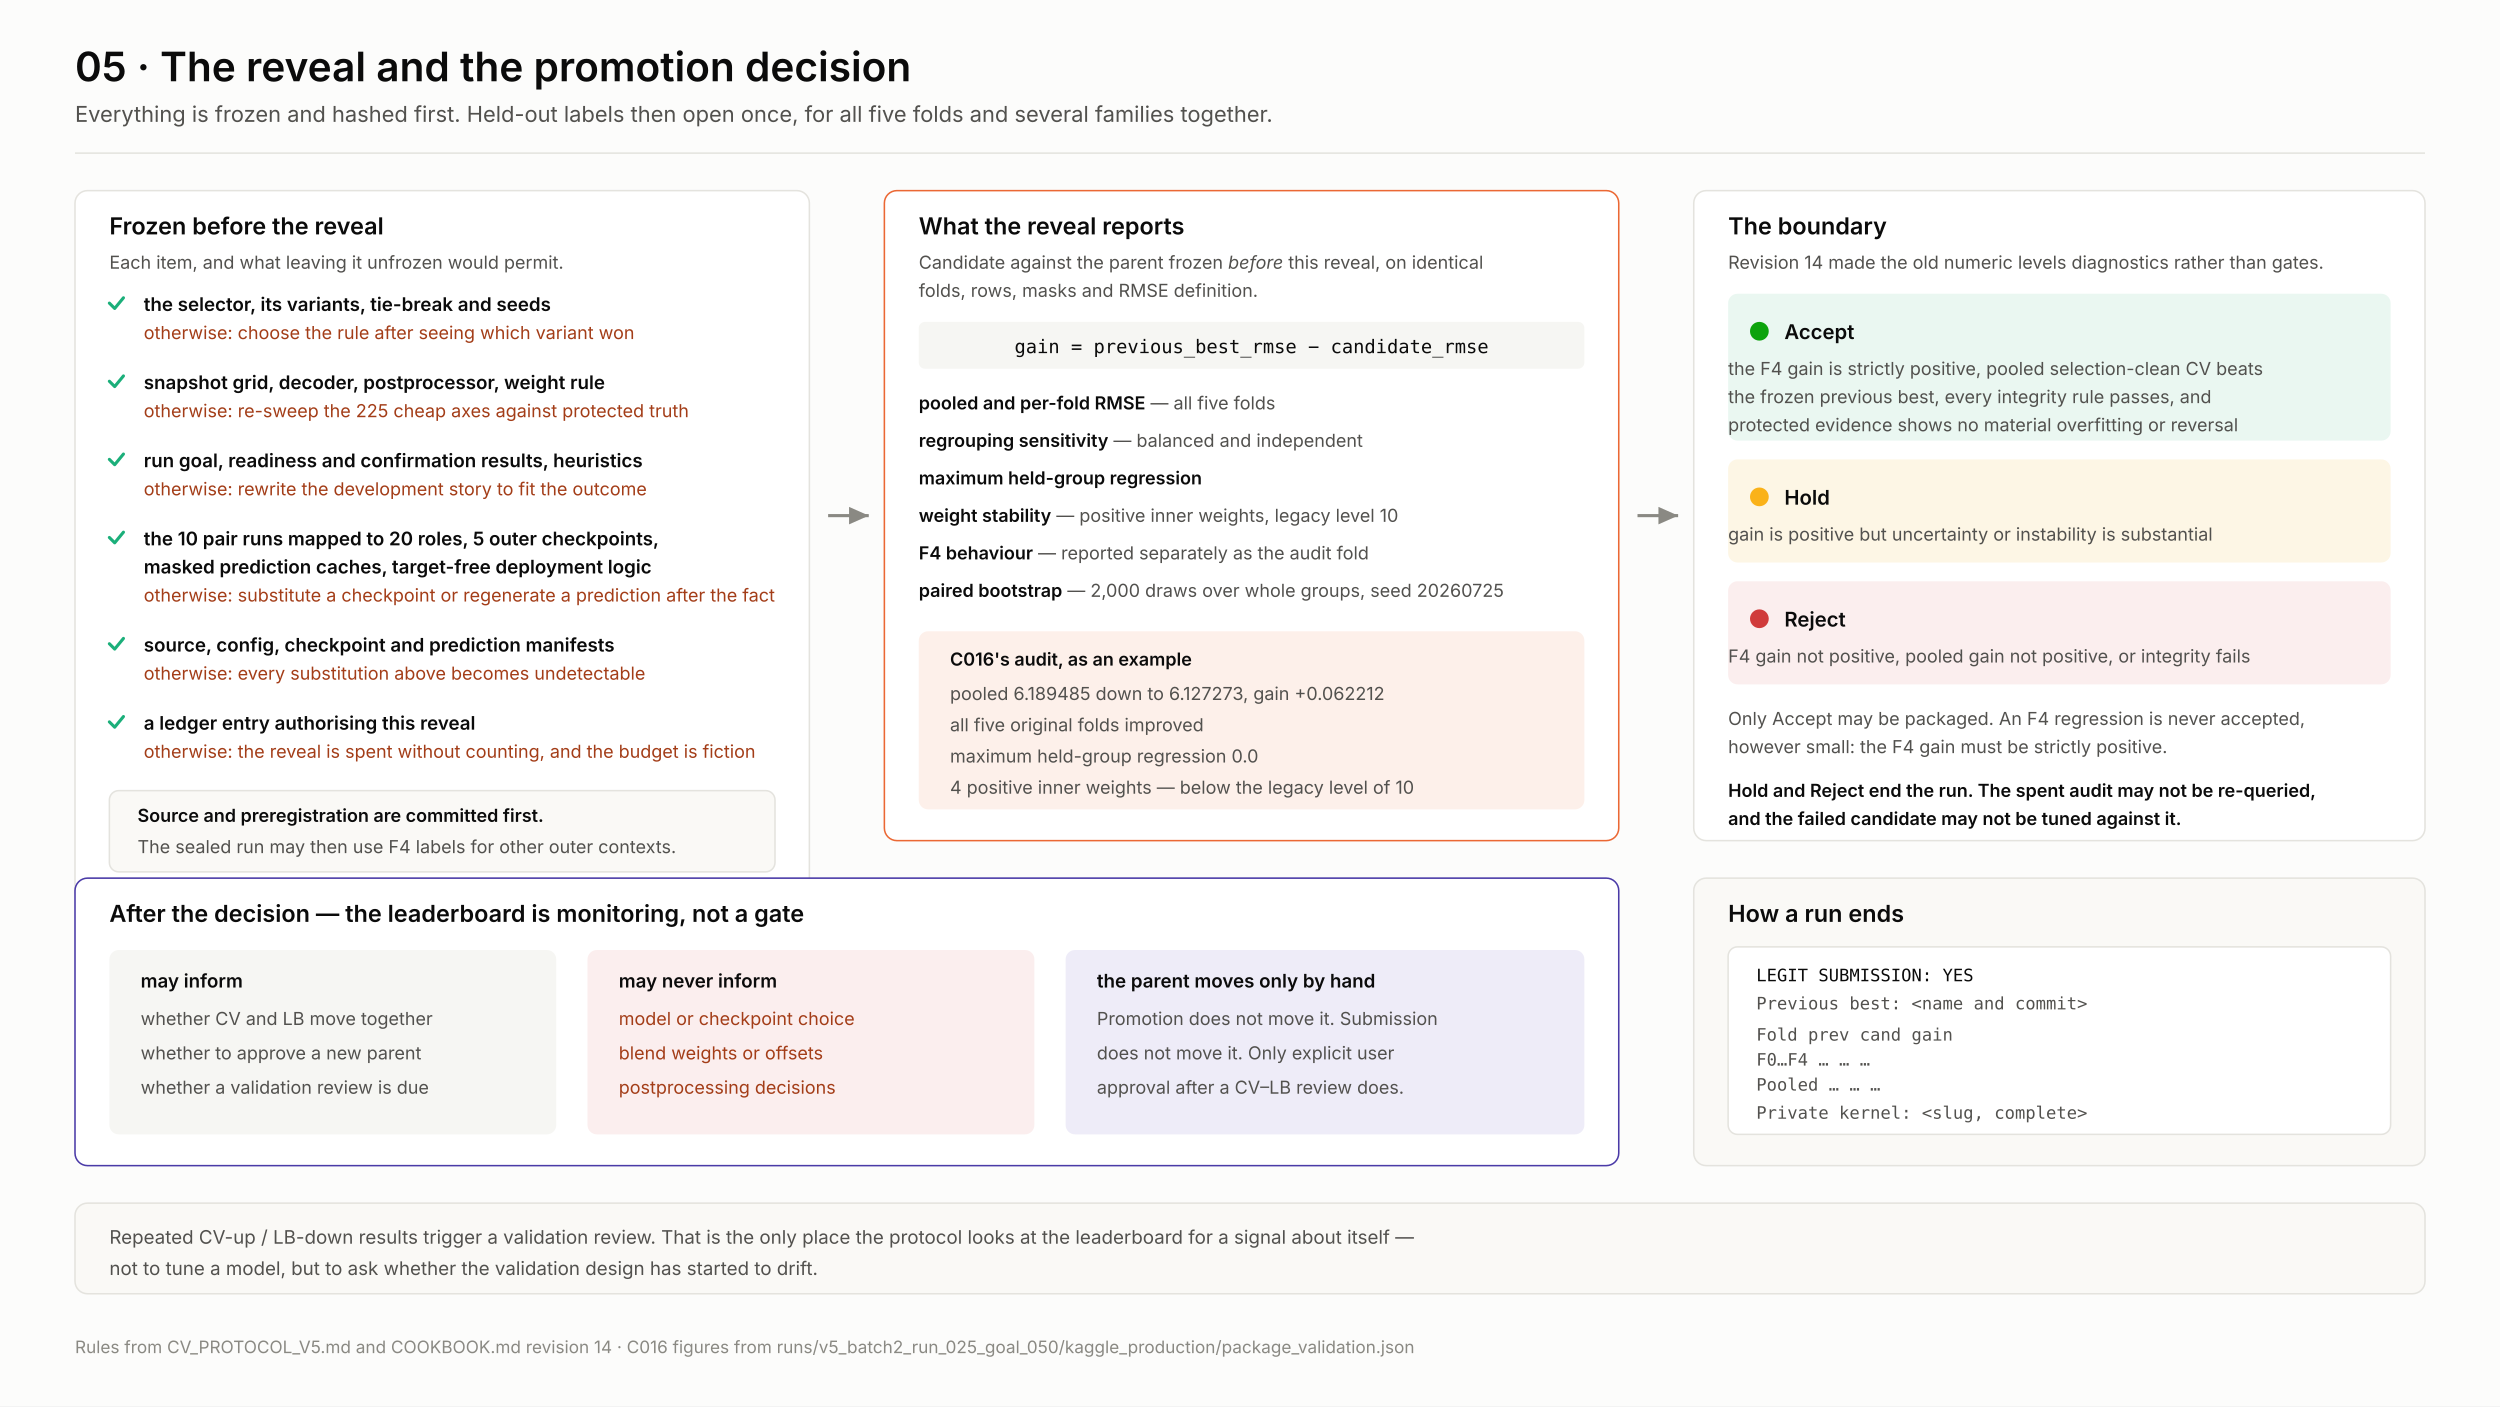
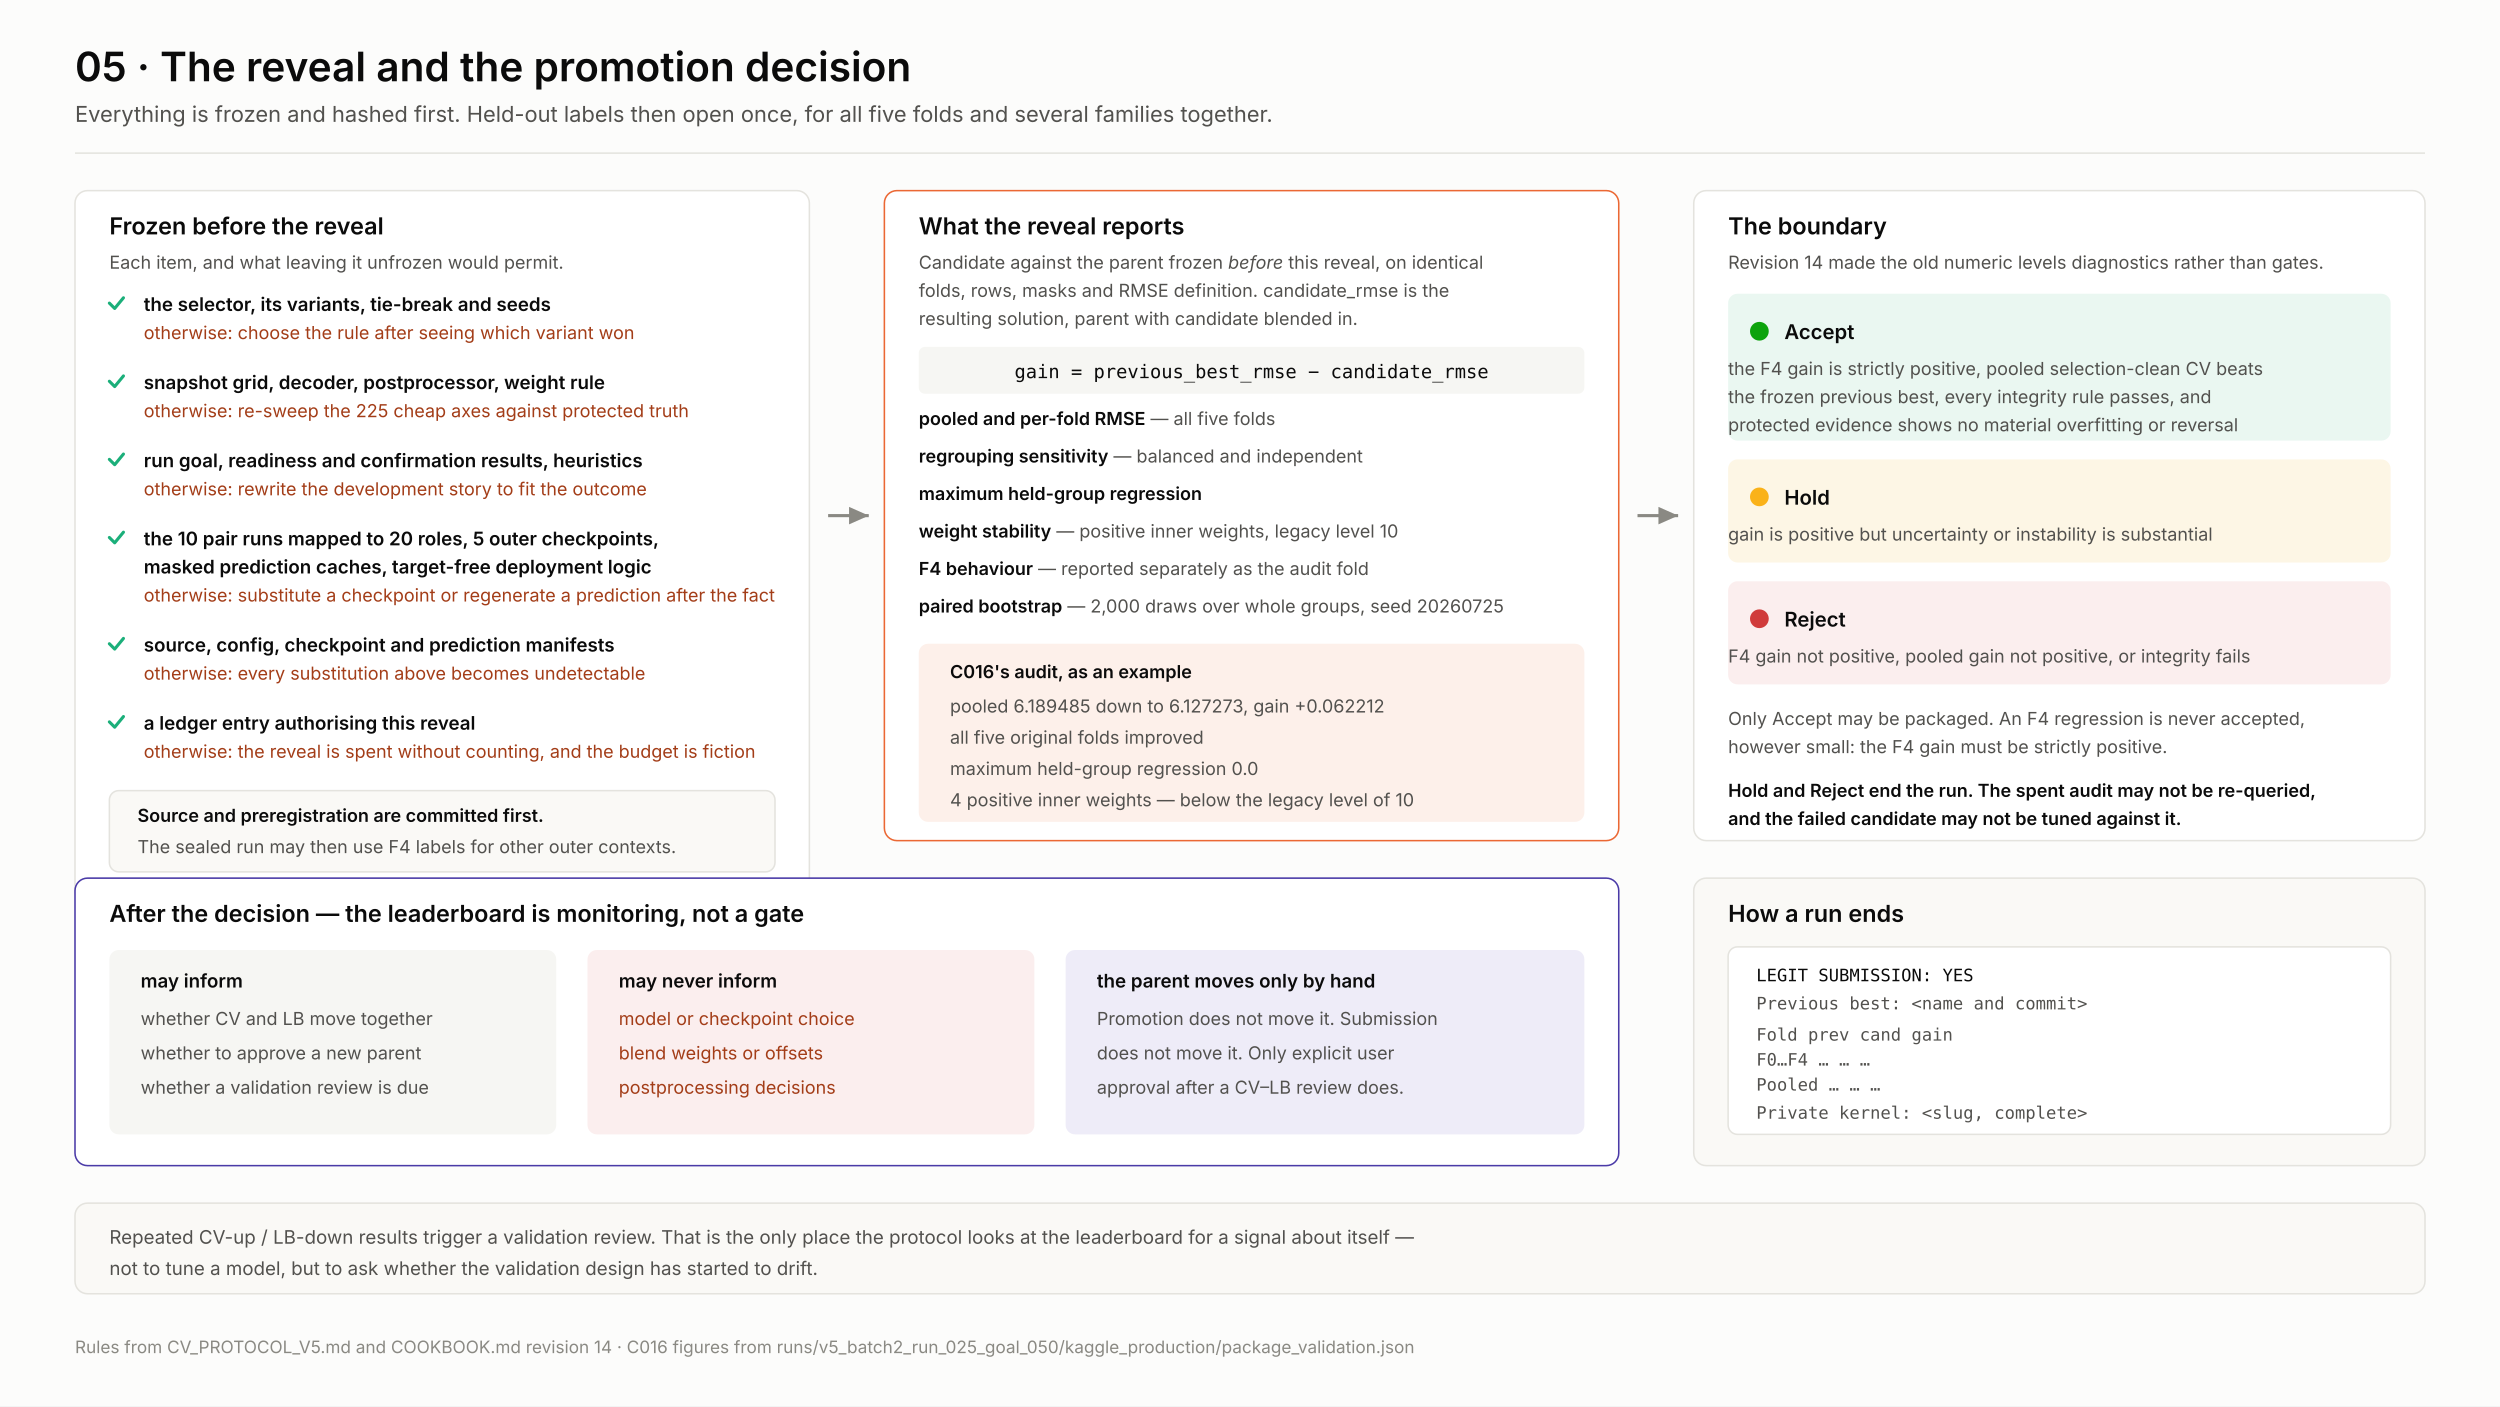
<svg xmlns="http://www.w3.org/2000/svg" viewBox="0 0 1600 900" width="1600" height="900" font-family="Inter, 'Helvetica Neue', Helvetica, Arial, sans-serif">
  <defs>
    <marker id="arrow" viewBox="0 0 10 10" refX="9" refY="5" markerWidth="7" markerHeight="7" orient="auto-start-reverse">
      <path d="M 0 1 L 9 5 L 0 9 z" fill="#8a8983" />
    </marker>
    <g id="tick">
      <path d="M 0 4 L 3.4 7.4 L 9 0.6" fill="none" stroke="#1baf7a" stroke-width="2" stroke-linecap="round" stroke-linejoin="round" />
    </g>
  </defs>
  <rect width="1600" height="900" fill="#fcfcfb" />
  <text x="48" y="52" font-size="26" font-weight="600" fill="#0b0b0b">05 · The reveal and the promotion decision</text>
  <text x="48" y="78" font-size="14" fill="#52514e">Everything is frozen and hashed first. Held-out labels then open once, for all five folds and several families together.</text>
  <line x1="48" y1="98" x2="1552" y2="98" stroke="#e4e3de" />
  <rect x="48" y="122" width="470" height="456" rx="8" fill="#ffffff" stroke="#e4e3de" />
  <text x="70" y="150" font-size="15" font-weight="600" fill="#0b0b0b">Frozen before the reveal</text>
  <text x="70" y="172" font-size="11.5" fill="#52514e">Each item, and what leaving it unfrozen would permit.</text>
  <use href="#tick" x="70" y="190" />
  <text x="92" y="199" font-size="12" font-weight="600" fill="#0b0b0b">the selector, its variants, tie-break and seeds</text>
  <text x="92" y="217" font-size="11.5" fill="#a33d18">otherwise: choose the rule after seeing which variant won</text>
  <use href="#tick" x="70" y="240" />
  <text x="92" y="249" font-size="12" font-weight="600" fill="#0b0b0b">snapshot grid, decoder, postprocessor, weight rule</text>
  <text x="92" y="267" font-size="11.5" fill="#a33d18">otherwise: re-sweep the 225 cheap axes against protected truth</text>
  <use href="#tick" x="70" y="290" />
  <text x="92" y="299" font-size="12" font-weight="600" fill="#0b0b0b">run goal, readiness and confirmation results, heuristics</text>
  <text x="92" y="317" font-size="11.5" fill="#a33d18">otherwise: rewrite the development story to fit the outcome</text>
  <use href="#tick" x="70" y="340" />
  <text x="92" y="349" font-size="12" font-weight="600" fill="#0b0b0b">the 10 pair runs mapped to 20 roles, 5 outer checkpoints,</text>
  <text x="92" y="367" font-size="12" font-weight="600" fill="#0b0b0b">masked prediction caches, target-free deployment logic</text>
  <text x="92" y="385" font-size="11.5" fill="#a33d18">otherwise: substitute a checkpoint or regenerate a prediction after the fact</text>
  <use href="#tick" x="70" y="408" />
  <text x="92" y="417" font-size="12" font-weight="600" fill="#0b0b0b">source, config, checkpoint and prediction manifests</text>
  <text x="92" y="435" font-size="11.5" fill="#a33d18">otherwise: every substitution above becomes undetectable</text>
  <use href="#tick" x="70" y="458" />
  <text x="92" y="467" font-size="12" font-weight="600" fill="#0b0b0b">a ledger entry authorising this reveal</text>
  <text x="92" y="485" font-size="11.5" fill="#a33d18">otherwise: the reveal is spent without counting, and the budget is fiction</text>
  <rect x="70" y="506" width="426" height="52" rx="6" fill="#faf9f6" stroke="#e4e3de" />
  <text x="88" y="526" font-size="11.5" font-weight="600" fill="#0b0b0b">Source and preregistration are committed first.</text>
  <text x="88" y="546" font-size="11.5" fill="#52514e">The sealed run may then use F4 labels for other outer contexts.</text>
  <line x1="530" y1="330" x2="556" y2="330" stroke="#8a8983" stroke-width="2" marker-end="url(#arrow)" />
  <rect x="566" y="122" width="470" height="416" rx="8" fill="#ffffff" stroke="#eb6834" />
  <text x="588" y="150" font-size="15" font-weight="600" fill="#0b0b0b">What the reveal reports</text>
  <text x="588" y="172" font-size="11.5" fill="#52514e">Candidate against the parent frozen <tspan font-style="italic">before</tspan> this reveal, on identical</text>
-   <text x="588" y="190" font-size="11.5" fill="#52514e">folds, rows, masks and RMSE definition.</text>
-   <rect x="588" y="206" width="426" height="30" rx="4" fill="#f6f6f3" />
-   <text x="801" y="226" font-size="12" font-family="ui-monospace, Menlo, Consolas, monospace" fill="#0b0b0b" text-anchor="middle">gain = previous_best_rmse − candidate_rmse</text>
+   <text x="588" y="190" font-size="11.5" fill="#52514e">folds, rows, masks and RMSE definition. candidate_rmse is the</text>
+   <rect x="588" y="222" width="426" height="30" rx="4" fill="#f6f6f3" />
+   <text x="801" y="242" font-size="12" font-family="ui-monospace, Menlo, Consolas, monospace" fill="#0b0b0b" text-anchor="middle">gain = previous_best_rmse − candidate_rmse</text>
  <g font-size="11.5" fill="#52514e">
-     <text x="588" y="262">
+     <text x="588" y="208" font-size="11.5" fill="#52514e">resulting solution, parent with candidate blended in.</text>
+     <text x="588" y="272">
      <tspan font-weight="600" fill="#0b0b0b">pooled and per-fold RMSE</tspan> — all five folds</text>
-     <text x="588" y="286">
+     <text x="588" y="296">
      <tspan font-weight="600" fill="#0b0b0b">regrouping sensitivity</tspan> — balanced and independent</text>
-     <text x="588" y="310">
+     <text x="588" y="320">
      <tspan font-weight="600" fill="#0b0b0b">maximum held-group regression</tspan>
    </text>
-     <text x="588" y="334">
+     <text x="588" y="344">
      <tspan font-weight="600" fill="#0b0b0b">weight stability</tspan> — positive inner weights, legacy level 10</text>
-     <text x="588" y="358">
+     <text x="588" y="368">
      <tspan font-weight="600" fill="#0b0b0b">F4 behaviour</tspan> — reported separately as the audit fold</text>
-     <text x="588" y="382">
+     <text x="588" y="392">
      <tspan font-weight="600" fill="#0b0b0b">paired bootstrap</tspan> — 2,000 draws over whole groups, seed 20260725</text>
  </g>
-   <rect x="588" y="404" width="426" height="114" rx="6" fill="#fdf0ea" />
-   <text x="608" y="426" font-size="11.5" font-weight="600" fill="#0b0b0b">C016's audit, as an example</text>
+   <rect x="588" y="412" width="426" height="114" rx="6" fill="#fdf0ea" />
+   <text x="608" y="434" font-size="11.5" font-weight="600" fill="#0b0b0b">C016's audit, as an example</text>
  <g font-size="11.5" fill="#52514e">
-     <text x="608" y="448">pooled 6.189485 down to 6.127273, gain +0.062212</text>
-     <text x="608" y="468">all five original folds improved</text>
-     <text x="608" y="488">maximum held-group regression 0.0</text>
-     <text x="608" y="508">4 positive inner weights — below the legacy level of 10</text>
+     <text x="608" y="456">pooled 6.189485 down to 6.127273, gain +0.062212</text>
+     <text x="608" y="476">all five original folds improved</text>
+     <text x="608" y="496">maximum held-group regression 0.0</text>
+     <text x="608" y="516">4 positive inner weights — below the legacy level of 10</text>
  </g>
  <line x1="1048" y1="330" x2="1074" y2="330" stroke="#8a8983" stroke-width="2" marker-end="url(#arrow)" />
  <rect x="1084" y="122" width="468" height="416" rx="8" fill="#ffffff" stroke="#e4e3de" />
  <text x="1106" y="150" font-size="15" font-weight="600" fill="#0b0b0b">The boundary</text>
  <text x="1106" y="172" font-size="11.5" fill="#52514e">Revision 14 made the old numeric levels diagnostics rather than gates.</text>
  <rect x="1106" y="188" width="424" height="94" rx="6" fill="#eaf7f1" />
  <circle cx="1126" cy="212" r="6" fill="#0ca30c" />
  <text x="1142" y="217" font-size="13" font-weight="600" fill="#0b0b0b">Accept</text>
  <text x="1106" y="240" font-size="11.5" fill="#52514e">the F4 gain is strictly positive, pooled selection-clean CV beats</text>
  <text x="1106" y="258" font-size="11.5" fill="#52514e">the frozen previous best, every integrity rule passes, and</text>
  <text x="1106" y="276" font-size="11.5" fill="#52514e">protected evidence shows no material overfitting or reversal</text>
  <rect x="1106" y="294" width="424" height="66" rx="6" fill="#fdf6e5" />
  <circle cx="1126" cy="318" r="6" fill="#fab219" />
  <text x="1142" y="323" font-size="13" font-weight="600" fill="#0b0b0b">Hold</text>
  <text x="1106" y="346" font-size="11.5" fill="#52514e">gain is positive but uncertainty or instability is substantial</text>
  <rect x="1106" y="372" width="424" height="66" rx="6" fill="#fbeeee" />
  <circle cx="1126" cy="396" r="6" fill="#d03b3b" />
  <text x="1142" y="401" font-size="13" font-weight="600" fill="#0b0b0b">Reject</text>
  <text x="1106" y="424" font-size="11.5" fill="#52514e">F4 gain not positive, pooled gain not positive, or integrity fails</text>
  <text x="1106" y="464" font-size="11.5" fill="#52514e">Only Accept may be packaged. An F4 regression is never accepted,</text>
  <text x="1106" y="482" font-size="11.5" fill="#52514e">however small: the F4 gain must be strictly positive.</text>
  <text x="1106" y="510" font-size="11.5" font-weight="600" fill="#0b0b0b">Hold and Reject end the run. The spent audit may not be re-queried,</text>
  <text x="1106" y="528" font-size="11.5" font-weight="600" fill="#0b0b0b">and the failed candidate may not be tuned against it.</text>
  <rect x="48" y="562" width="988" height="184" rx="8" fill="#ffffff" stroke="#4a3aa7" />
  <text x="70" y="590" font-size="15" font-weight="600" fill="#0b0b0b">After the decision — the leaderboard is monitoring, not a gate</text>
  <rect x="70" y="608" width="286" height="118" rx="6" fill="#f6f6f3" />
  <text x="90" y="632" font-size="12" font-weight="600" fill="#0b0b0b">may inform</text>
  <text x="90" y="656" font-size="11.5" fill="#52514e">whether CV and LB move together</text>
  <text x="90" y="678" font-size="11.5" fill="#52514e">whether to approve a new parent</text>
  <text x="90" y="700" font-size="11.5" fill="#52514e">whether a validation review is due</text>
  <rect x="376" y="608" width="286" height="118" rx="6" fill="#fbeeee" />
  <text x="396" y="632" font-size="12" font-weight="600" fill="#0b0b0b">may never inform</text>
  <text x="396" y="656" font-size="11.5" fill="#a33d18">model or checkpoint choice</text>
  <text x="396" y="678" font-size="11.5" fill="#a33d18">blend weights or offsets</text>
  <text x="396" y="700" font-size="11.5" fill="#a33d18">postprocessing decisions</text>
  <rect x="682" y="608" width="332" height="118" rx="6" fill="#eeecf8" />
  <text x="702" y="632" font-size="12" font-weight="600" fill="#0b0b0b">the parent moves only by hand</text>
  <text x="702" y="656" font-size="11.5" fill="#52514e">Promotion does not move it. Submission</text>
  <text x="702" y="678" font-size="11.5" fill="#52514e">does not move it. Only explicit user</text>
  <text x="702" y="700" font-size="11.5" fill="#52514e">approval after a CV–LB review does.</text>
  <rect x="1084" y="562" width="468" height="184" rx="8" fill="#faf9f6" stroke="#e4e3de" />
  <text x="1106" y="590" font-size="15" font-weight="600" fill="#0b0b0b">How a run ends</text>
  <rect x="1106" y="606" width="424" height="120" rx="6" fill="#ffffff" stroke="#e4e3de" />
  <g font-size="11" font-family="ui-monospace, Menlo, Consolas, monospace" fill="#52514e">
    <text x="1124" y="628" fill="#0b0b0b">LEGIT SUBMISSION: YES</text>
    <text x="1124" y="646">Previous best: &lt;name and commit&gt;</text>
    <text x="1124" y="666">Fold   prev      cand      gain</text>
    <text x="1124" y="682">F0…F4  …         …         …</text>
    <text x="1124" y="698">Pooled …         …         …</text>
    <text x="1124" y="716">Private kernel: &lt;slug, complete&gt;</text>
  </g>
  <rect x="48" y="770" width="1504" height="58" rx="8" fill="#faf9f6" stroke="#e4e3de" />
  <text x="70" y="796" font-size="12" fill="#52514e">Repeated CV-up / LB-down results trigger a validation review. That is the only place the protocol looks at the leaderboard for a signal about itself —</text>
  <text x="70" y="816" font-size="12" fill="#52514e">not to tune a model, but to ask whether the validation design has started to drift.</text>
  <text x="48" y="866" font-size="11" fill="#8a8983">Rules from CV_PROTOCOL_V5.md and COOKBOOK.md revision 14 · C016 figures from runs/v5_batch2_run_025_goal_050/kaggle_production/package_validation.json</text>
</svg>
